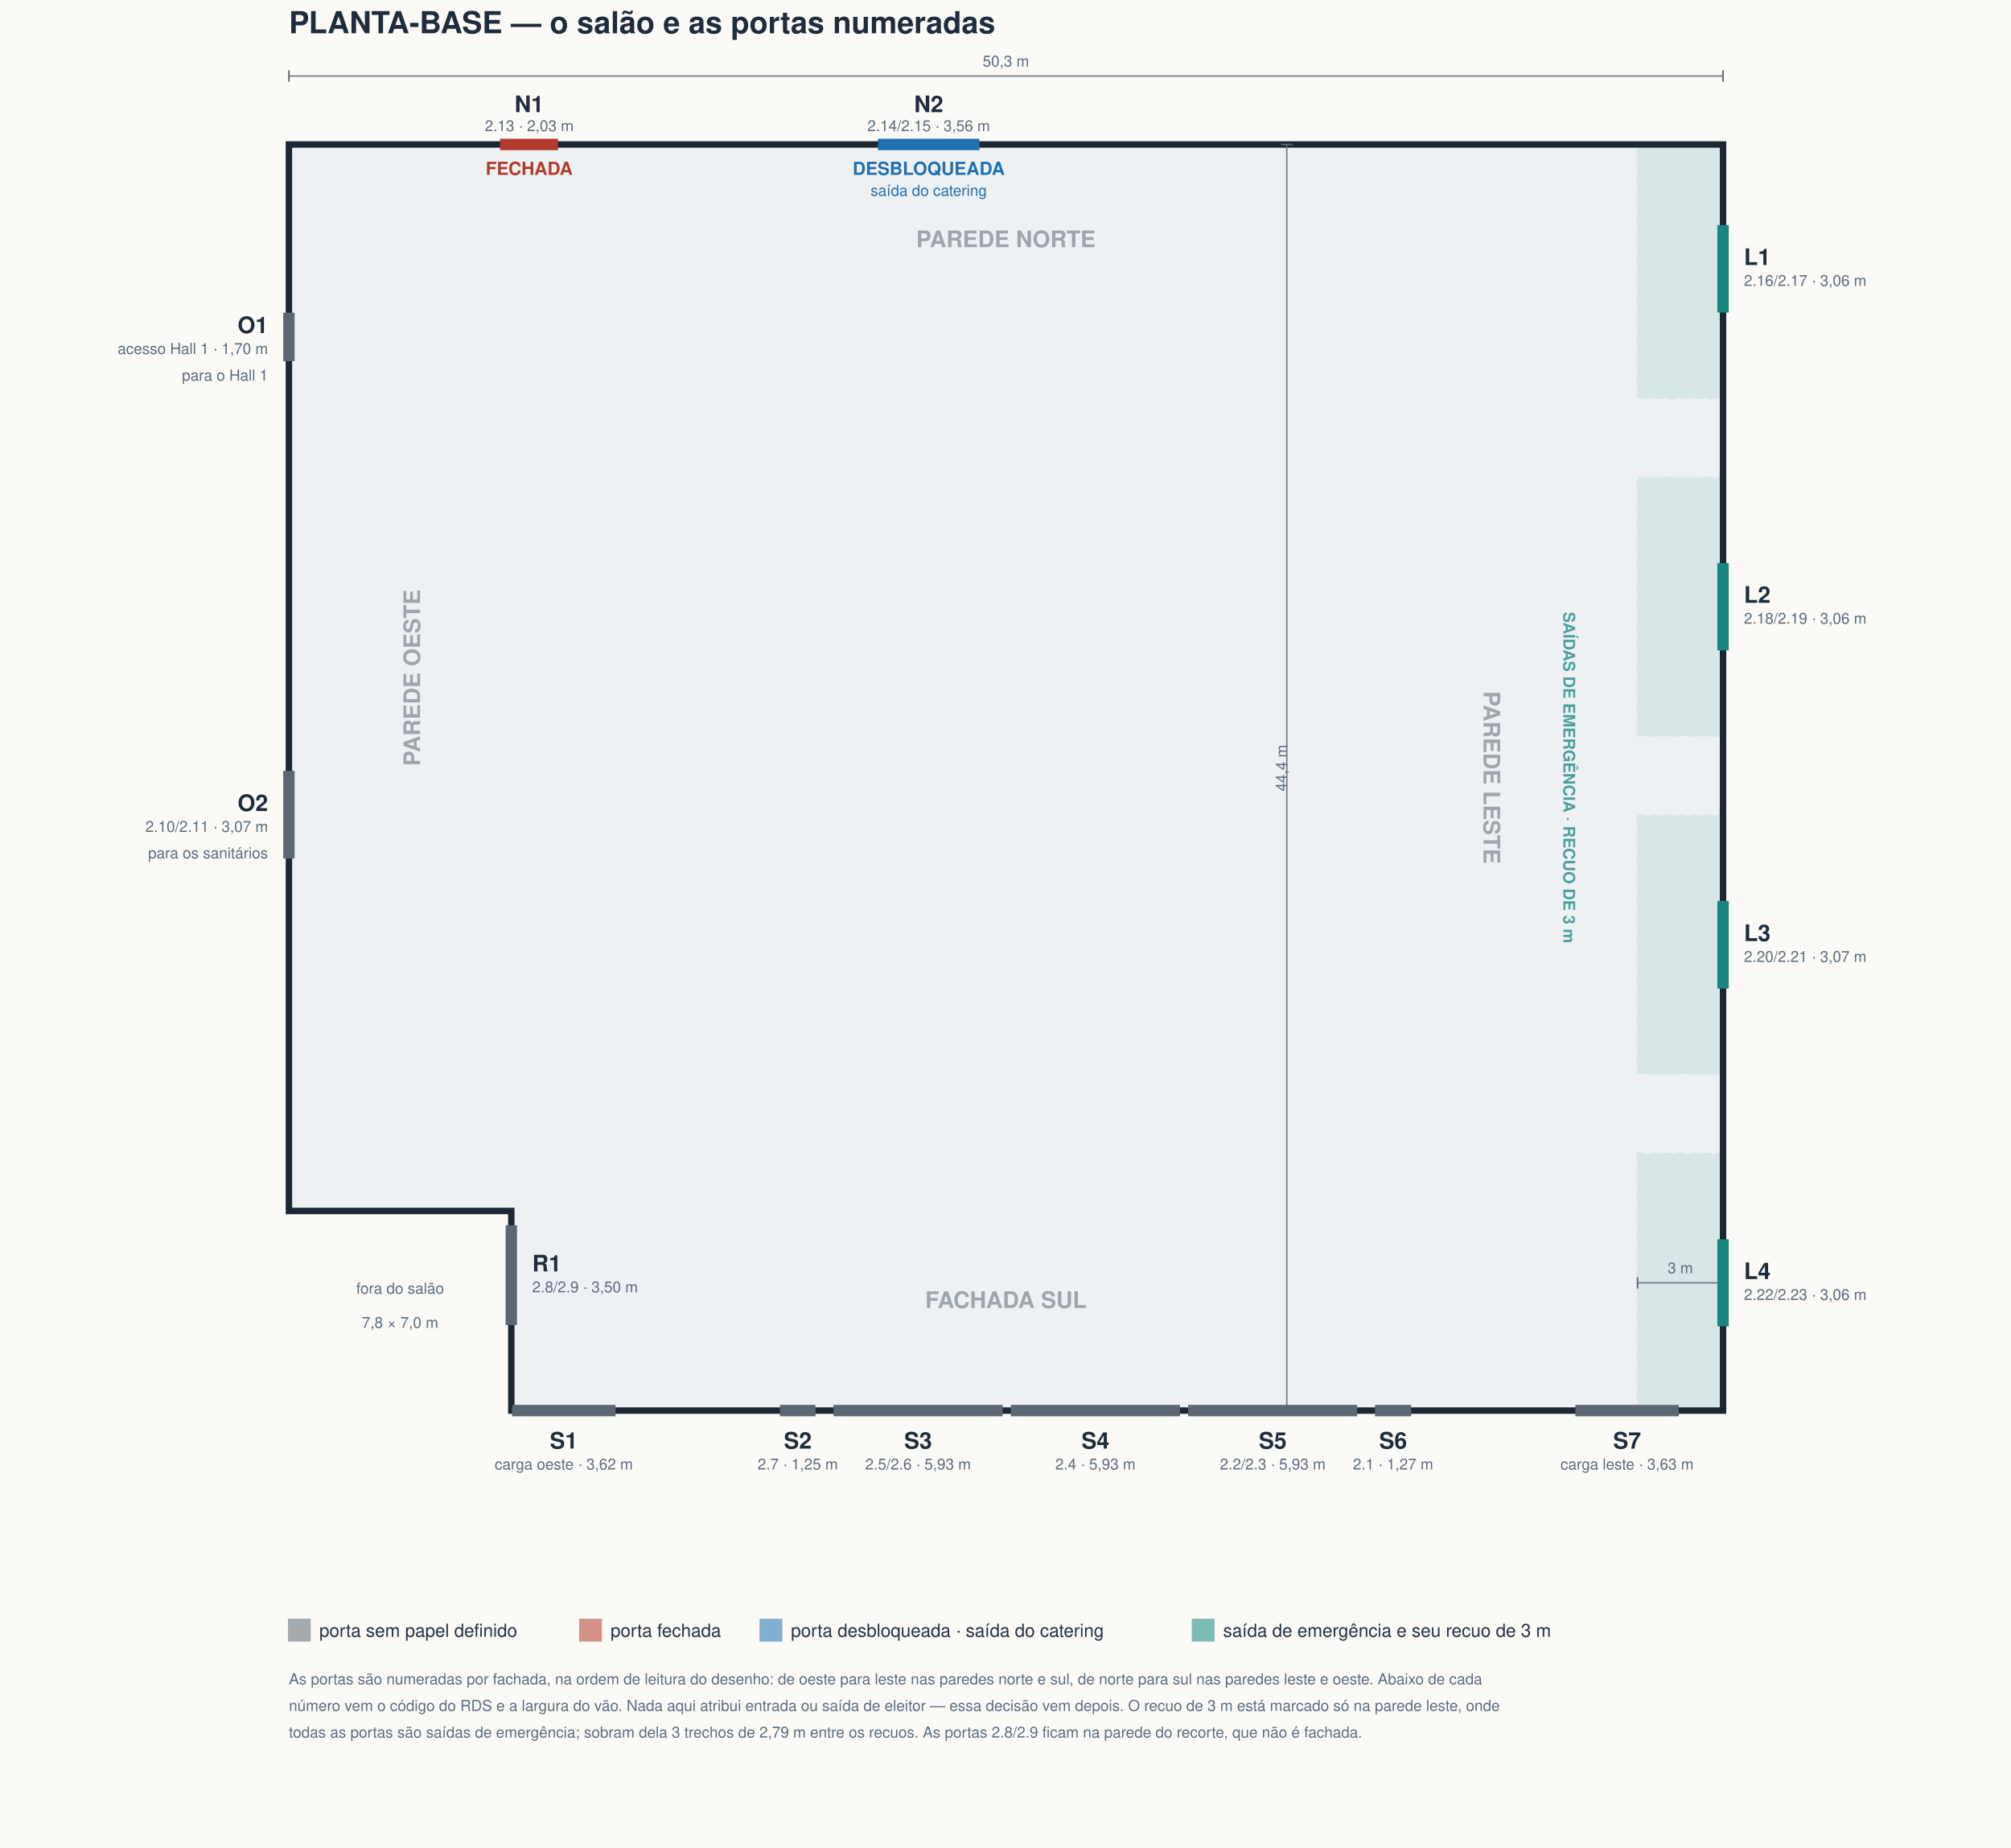
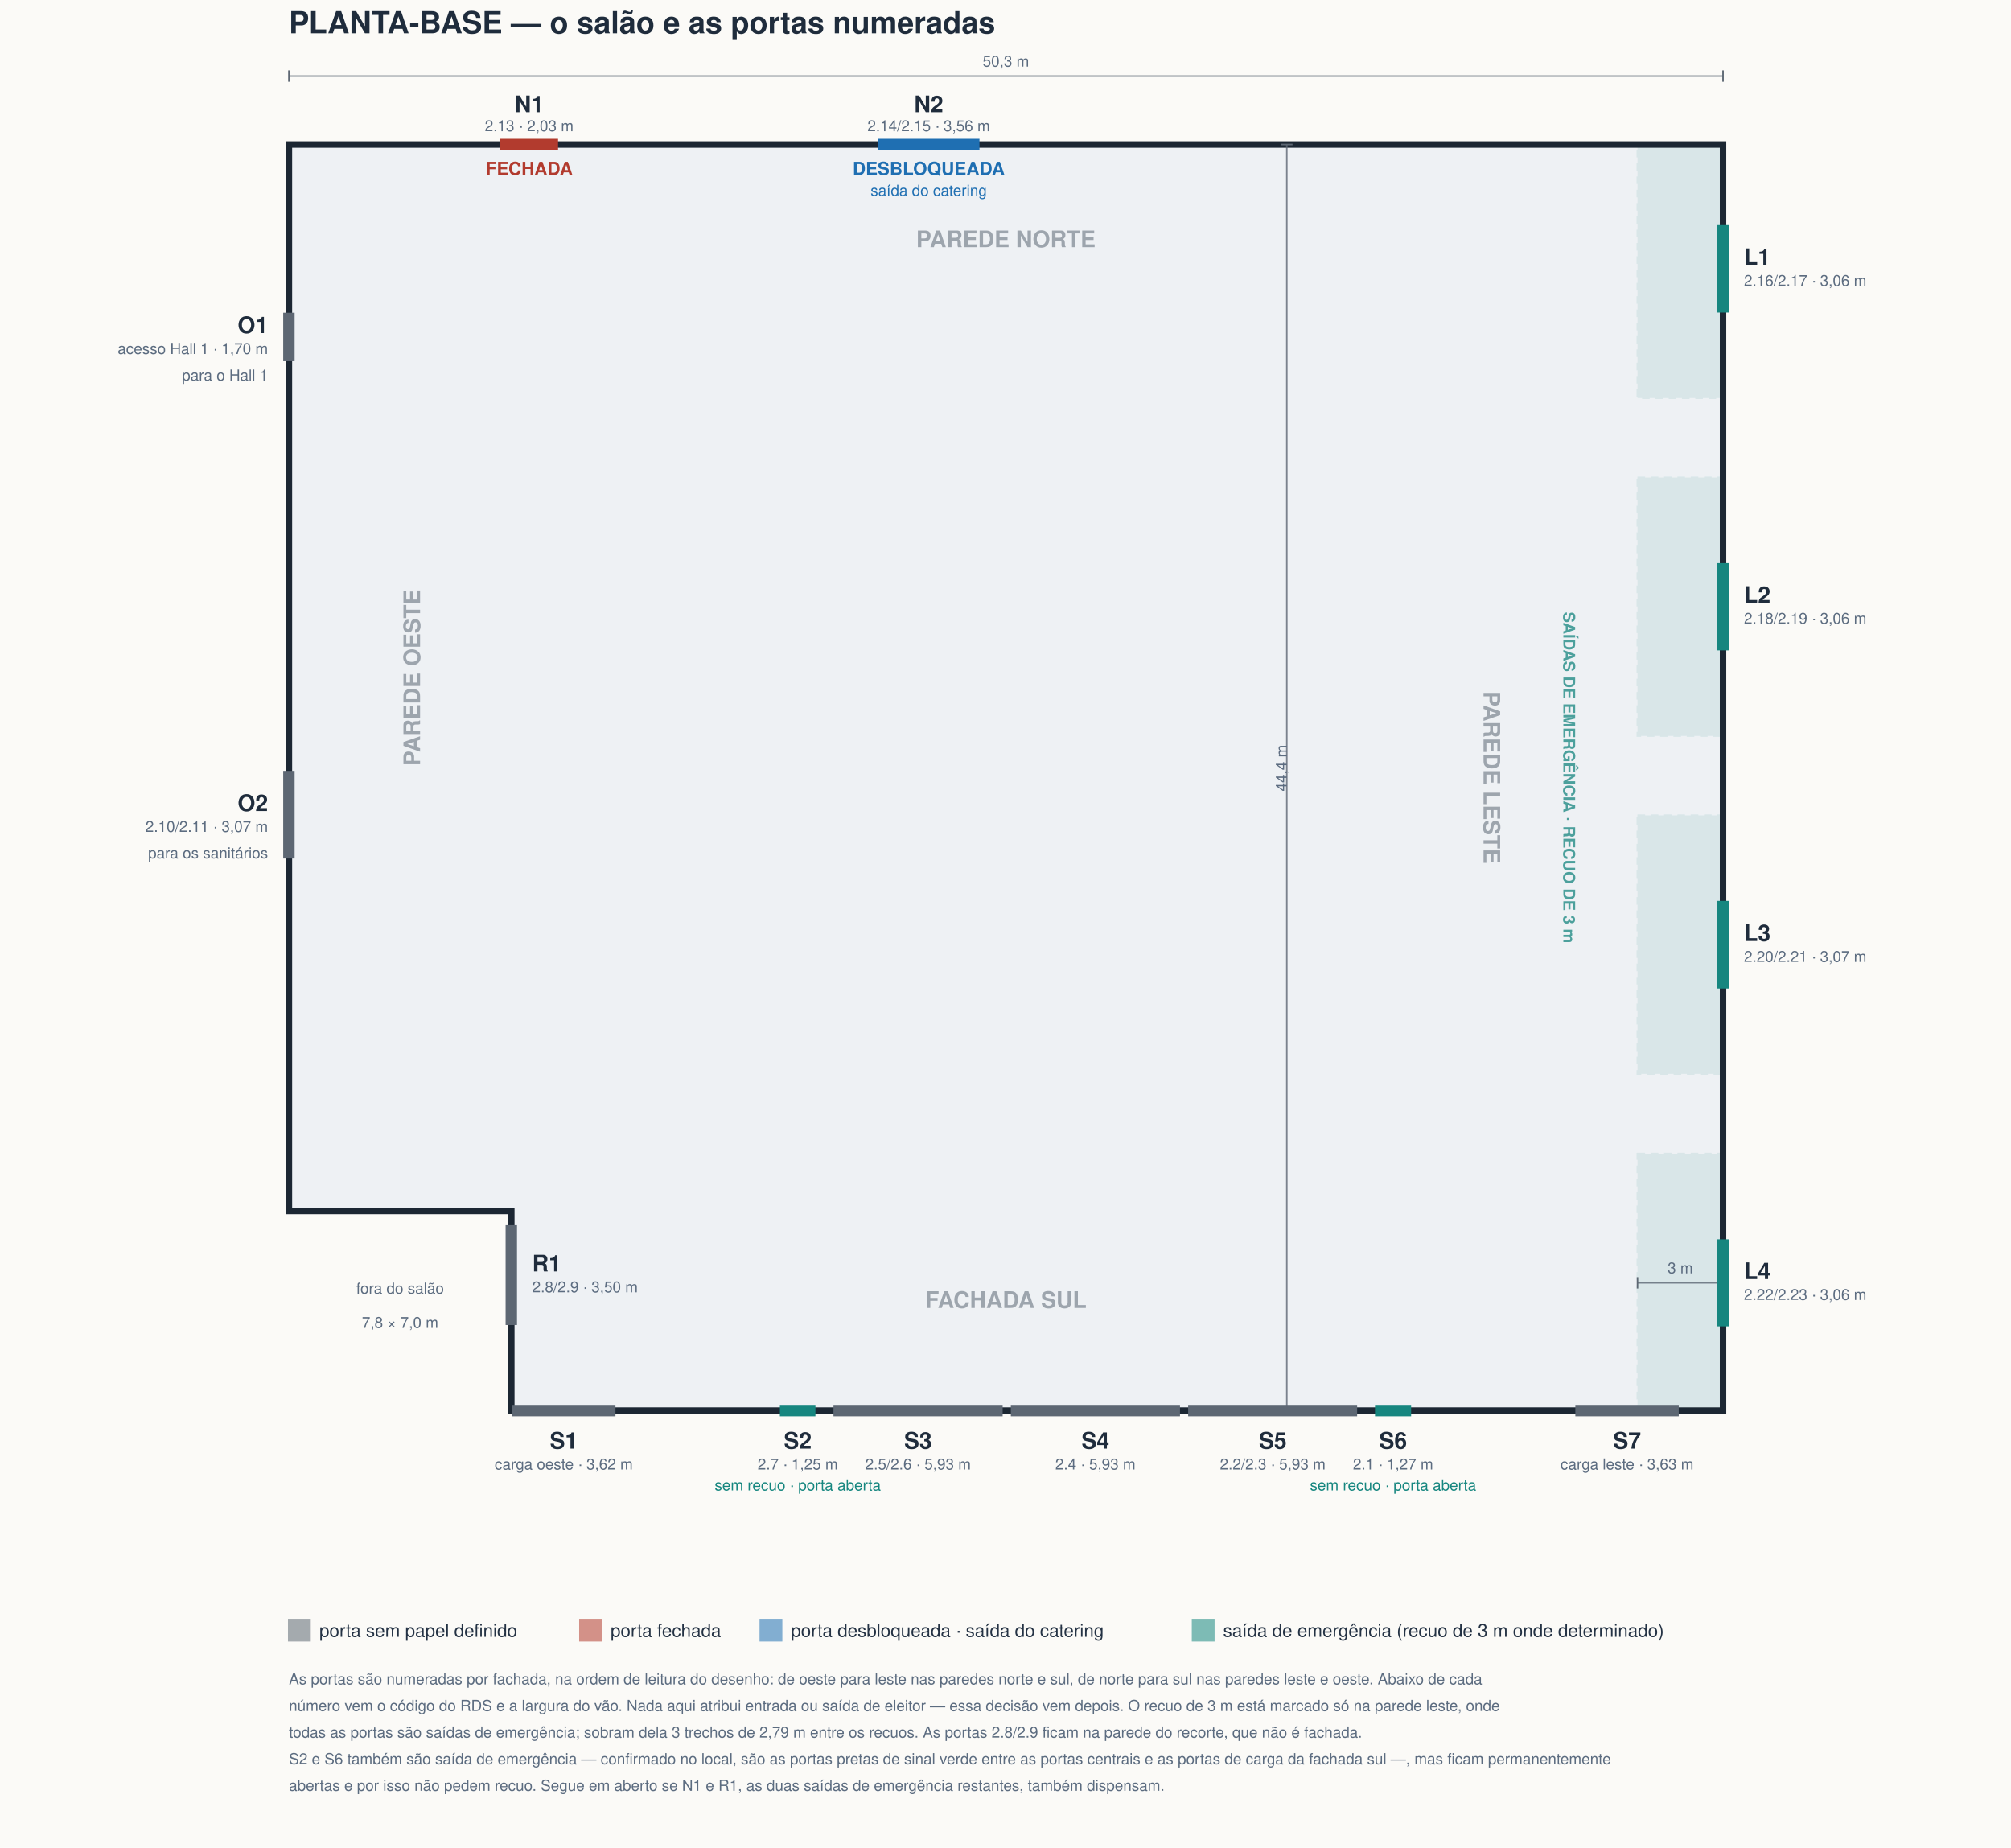
<svg xmlns="http://www.w3.org/2000/svg" viewBox="0 0 1058 972" width="1058" height="972" role="img" aria-label="Planta-base do Hall 2: o salão vazio, as portas numeradas por fachada e o recuo de 3 m da parede leste">
  <rect x="0" y="0" width="1058.5" height="972.0" fill="#fbfaf7" />
  <polygon points="269.0,742.0 906.5,742.0 906.5,76.0 152.0,76.0 152.0,637.0 269.0,637.0" fill="#eef1f4" />
  <rect x="861.5" y="76.0" width="45.0" height="133.4" fill="#16867f" opacity=".10" stroke="#16867f" stroke-width="1" stroke-dasharray="4 3" />
  <rect x="861.5" y="251.2" width="45.0" height="135.9" fill="#16867f" opacity=".10" stroke="#16867f" stroke-width="1" stroke-dasharray="4 3" />
  <rect x="861.5" y="428.9" width="45.0" height="136.0" fill="#16867f" opacity=".10" stroke="#16867f" stroke-width="1" stroke-dasharray="4 3" />
  <rect x="861.5" y="606.9" width="45.0" height="135.1" fill="#16867f" opacity=".10" stroke="#16867f" stroke-width="1" stroke-dasharray="4 3" />
  <path d="M861.5 674.8L906.5 674.8" stroke="#5d6773" stroke-width="0.8" opacity=".8" />
  <line x1="861.5" y1="671.8" x2="861.5" y2="677.8" stroke="#5d6773" stroke-width="0.8" />
  <line x1="906.5" y1="671.8" x2="906.5" y2="677.8" stroke="#5d6773" stroke-width="0.8" />
  <text x="884.0" y="669.8" font-family="ui-sans-serif,system-ui,'Segoe UI',Helvetica,Arial,sans-serif" font-size="8" fill="#5c6c80" text-anchor="middle">3 m</text>
  <polygon points="269.0,742.0 906.5,742.0 906.5,76.0 152.0,76.0 152.0,637.0 269.0,637.0" fill="none" stroke="#1c2733" stroke-width="3.4" />
  <line x1="263.1" y1="76.0" x2="293.6" y2="76.0" stroke="#b23b2e" stroke-width="6.0" stroke-linecap="butt" />
  <text x="278.4" y="59.0" font-family="ui-sans-serif,system-ui,'Segoe UI',Helvetica,Arial,sans-serif" font-size="12" font-weight="700" fill="#1f2c3c" text-anchor="middle">N1</text>
  <text x="278.4" y="69.0" font-family="ui-sans-serif,system-ui,'Segoe UI',Helvetica,Arial,sans-serif" font-size="8" fill="#5c6c80" text-anchor="middle">2.13 · 2,03 m</text>
  <line x1="461.9" y1="76.0" x2="515.3" y2="76.0" stroke="#1f6fb2" stroke-width="6.0" stroke-linecap="butt" />
  <text x="488.6" y="59.0" font-family="ui-sans-serif,system-ui,'Segoe UI',Helvetica,Arial,sans-serif" font-size="12" font-weight="700" fill="#1f2c3c" text-anchor="middle">N2</text>
  <text x="488.6" y="69.0" font-family="ui-sans-serif,system-ui,'Segoe UI',Helvetica,Arial,sans-serif" font-size="8" fill="#5c6c80" text-anchor="middle">2.14/2.15 · 3,56 m</text>
  <line x1="906.5" y1="164.4" x2="906.5" y2="118.4" stroke="#16867f" stroke-width="6.0" stroke-linecap="butt" />
  <text x="917.5" y="139.4" font-family="ui-sans-serif,system-ui,'Segoe UI',Helvetica,Arial,sans-serif" font-size="12" font-weight="700" fill="#1f2c3c" text-anchor="start">L1</text>
  <text x="917.5" y="150.4" font-family="ui-sans-serif,system-ui,'Segoe UI',Helvetica,Arial,sans-serif" font-size="8" fill="#5c6c80" text-anchor="start">2.16/2.17 · 3,06 m</text>
  <line x1="906.5" y1="342.1" x2="906.5" y2="296.2" stroke="#16867f" stroke-width="6.0" stroke-linecap="butt" />
  <text x="917.5" y="317.1" font-family="ui-sans-serif,system-ui,'Segoe UI',Helvetica,Arial,sans-serif" font-size="12" font-weight="700" fill="#1f2c3c" text-anchor="start">L2</text>
  <text x="917.5" y="328.1" font-family="ui-sans-serif,system-ui,'Segoe UI',Helvetica,Arial,sans-serif" font-size="8" fill="#5c6c80" text-anchor="start">2.18/2.19 · 3,06 m</text>
  <line x1="906.5" y1="520.0" x2="906.5" y2="473.9" stroke="#16867f" stroke-width="6.0" stroke-linecap="butt" />
  <text x="917.5" y="495.0" font-family="ui-sans-serif,system-ui,'Segoe UI',Helvetica,Arial,sans-serif" font-size="12" font-weight="700" fill="#1f2c3c" text-anchor="start">L3</text>
  <text x="917.5" y="506.0" font-family="ui-sans-serif,system-ui,'Segoe UI',Helvetica,Arial,sans-serif" font-size="8" fill="#5c6c80" text-anchor="start">2.20/2.21 · 3,07 m</text>
  <line x1="906.5" y1="697.7" x2="906.5" y2="651.9" stroke="#16867f" stroke-width="6.0" stroke-linecap="butt" />
  <text x="917.5" y="672.8" font-family="ui-sans-serif,system-ui,'Segoe UI',Helvetica,Arial,sans-serif" font-size="12" font-weight="700" fill="#1f2c3c" text-anchor="start">L4</text>
  <text x="917.5" y="683.8" font-family="ui-sans-serif,system-ui,'Segoe UI',Helvetica,Arial,sans-serif" font-size="8" fill="#5c6c80" text-anchor="start">2.22/2.23 · 3,06 m</text>
  <line x1="269.4" y1="742.0" x2="323.8" y2="742.0" stroke="#5d6773" stroke-width="6.0" stroke-linecap="butt" />
  <text x="296.6" y="762.0" font-family="ui-sans-serif,system-ui,'Segoe UI',Helvetica,Arial,sans-serif" font-size="12" font-weight="700" fill="#1f2c3c" text-anchor="middle">S1</text>
  <text x="296.6" y="773.0" font-family="ui-sans-serif,system-ui,'Segoe UI',Helvetica,Arial,sans-serif" font-size="8" fill="#5c6c80" text-anchor="middle">carga oeste · 3,62 m</text>
-   <line x1="410.3" y1="742.0" x2="429.0" y2="742.0" stroke="#5d6773" stroke-width="6.0" stroke-linecap="butt" />
+   <line x1="410.3" y1="742.0" x2="429.0" y2="742.0" stroke="#16867f" stroke-width="6.0" stroke-linecap="butt" />
  <text x="419.7" y="762.0" font-family="ui-sans-serif,system-ui,'Segoe UI',Helvetica,Arial,sans-serif" font-size="12" font-weight="700" fill="#1f2c3c" text-anchor="middle">S2</text>
  <text x="419.7" y="773.0" font-family="ui-sans-serif,system-ui,'Segoe UI',Helvetica,Arial,sans-serif" font-size="8" fill="#5c6c80" text-anchor="middle">2.7 · 1,25 m</text>
  <line x1="438.5" y1="742.0" x2="527.5" y2="742.0" stroke="#5d6773" stroke-width="6.0" stroke-linecap="butt" />
  <text x="483.0" y="762.0" font-family="ui-sans-serif,system-ui,'Segoe UI',Helvetica,Arial,sans-serif" font-size="12" font-weight="700" fill="#1f2c3c" text-anchor="middle">S3</text>
  <text x="483.0" y="773.0" font-family="ui-sans-serif,system-ui,'Segoe UI',Helvetica,Arial,sans-serif" font-size="8" fill="#5c6c80" text-anchor="middle">2.5/2.6 · 5,93 m</text>
  <line x1="531.8" y1="742.0" x2="620.8" y2="742.0" stroke="#5d6773" stroke-width="6.0" stroke-linecap="butt" />
  <text x="576.3" y="762.0" font-family="ui-sans-serif,system-ui,'Segoe UI',Helvetica,Arial,sans-serif" font-size="12" font-weight="700" fill="#1f2c3c" text-anchor="middle">S4</text>
  <text x="576.3" y="773.0" font-family="ui-sans-serif,system-ui,'Segoe UI',Helvetica,Arial,sans-serif" font-size="8" fill="#5c6c80" text-anchor="middle">2.4 · 5,93 m</text>
  <line x1="625.1" y1="742.0" x2="714.0" y2="742.0" stroke="#5d6773" stroke-width="6.0" stroke-linecap="butt" />
  <text x="669.6" y="762.0" font-family="ui-sans-serif,system-ui,'Segoe UI',Helvetica,Arial,sans-serif" font-size="12" font-weight="700" fill="#1f2c3c" text-anchor="middle">S5</text>
  <text x="669.6" y="773.0" font-family="ui-sans-serif,system-ui,'Segoe UI',Helvetica,Arial,sans-serif" font-size="8" fill="#5c6c80" text-anchor="middle">2.2/2.3 · 5,93 m</text>
-   <line x1="723.4" y1="742.0" x2="742.4" y2="742.0" stroke="#5d6773" stroke-width="6.0" stroke-linecap="butt" />
+   <line x1="723.4" y1="742.0" x2="742.4" y2="742.0" stroke="#16867f" stroke-width="6.0" stroke-linecap="butt" />
  <text x="732.9" y="762.0" font-family="ui-sans-serif,system-ui,'Segoe UI',Helvetica,Arial,sans-serif" font-size="12" font-weight="700" fill="#1f2c3c" text-anchor="middle">S6</text>
  <text x="732.9" y="773.0" font-family="ui-sans-serif,system-ui,'Segoe UI',Helvetica,Arial,sans-serif" font-size="8" fill="#5c6c80" text-anchor="middle">2.1 · 1,27 m</text>
  <line x1="828.8" y1="742.0" x2="883.2" y2="742.0" stroke="#5d6773" stroke-width="6.0" stroke-linecap="butt" />
  <text x="856.0" y="762.0" font-family="ui-sans-serif,system-ui,'Segoe UI',Helvetica,Arial,sans-serif" font-size="12" font-weight="700" fill="#1f2c3c" text-anchor="middle">S7</text>
  <text x="856.0" y="773.0" font-family="ui-sans-serif,system-ui,'Segoe UI',Helvetica,Arial,sans-serif" font-size="8" fill="#5c6c80" text-anchor="middle">carga leste · 3,63 m</text>
  <line x1="152.0" y1="190.0" x2="152.0" y2="164.5" stroke="#5d6773" stroke-width="6.0" stroke-linecap="butt" />
  <text x="141.0" y="175.2" font-family="ui-sans-serif,system-ui,'Segoe UI',Helvetica,Arial,sans-serif" font-size="12" font-weight="700" fill="#1f2c3c" text-anchor="end">O1</text>
  <text x="141.0" y="186.2" font-family="ui-sans-serif,system-ui,'Segoe UI',Helvetica,Arial,sans-serif" font-size="8" fill="#5c6c80" text-anchor="end">acesso Hall 1 · 1,70 m</text>
  <line x1="152.0" y1="451.6" x2="152.0" y2="405.5" stroke="#5d6773" stroke-width="6.0" stroke-linecap="butt" />
  <text x="141.0" y="426.6" font-family="ui-sans-serif,system-ui,'Segoe UI',Helvetica,Arial,sans-serif" font-size="12" font-weight="700" fill="#1f2c3c" text-anchor="end">O2</text>
  <text x="141.0" y="437.6" font-family="ui-sans-serif,system-ui,'Segoe UI',Helvetica,Arial,sans-serif" font-size="8" fill="#5c6c80" text-anchor="end">2.10/2.11 · 3,07 m</text>
  <line x1="269.0" y1="697.0" x2="269.0" y2="644.5" stroke="#5d6773" stroke-width="6.0" stroke-linecap="butt" />
  <text x="280.0" y="668.8" font-family="ui-sans-serif,system-ui,'Segoe UI',Helvetica,Arial,sans-serif" font-size="12" font-weight="700" fill="#1f2c3c" text-anchor="start">R1</text>
  <text x="280.0" y="679.8" font-family="ui-sans-serif,system-ui,'Segoe UI',Helvetica,Arial,sans-serif" font-size="8" fill="#5c6c80" text-anchor="start">2.8/2.9 · 3,50 m</text>
  <text x="278.4" y="92.0" font-family="ui-sans-serif,system-ui,'Segoe UI',Helvetica,Arial,sans-serif" font-size="9.5" font-weight="700" fill="#b23b2e" text-anchor="middle">FECHADA</text>
  <text x="488.6" y="92.0" font-family="ui-sans-serif,system-ui,'Segoe UI',Helvetica,Arial,sans-serif" font-size="9.5" font-weight="700" fill="#1f6fb2" text-anchor="middle">DESBLOQUEADA</text>
  <text x="488.6" y="103.0" font-family="ui-sans-serif,system-ui,'Segoe UI',Helvetica,Arial,sans-serif" font-size="8" fill="#1f6fb2" text-anchor="middle">saída do catering</text>
  <text x="822.5" y="409.0" font-family="ui-sans-serif,system-ui,'Segoe UI',Helvetica,Arial,sans-serif" font-size="8.5" font-weight="700" fill="#16867f" opacity=".75" text-anchor="middle" transform="rotate(90 822.5 409.0)">SAÍDAS DE EMERGÊNCIA · RECUO DE 3 m</text>
+   <text x="419.7" y="784.0" font-family="ui-sans-serif,system-ui,'Segoe UI',Helvetica,Arial,sans-serif" font-size="8" fill="#16867f" text-anchor="middle">sem recuo · porta aberta</text>
+   <text x="732.9" y="784.0" font-family="ui-sans-serif,system-ui,'Segoe UI',Helvetica,Arial,sans-serif" font-size="8" fill="#16867f" text-anchor="middle">sem recuo · porta aberta</text>
  <text x="141.0" y="200.2" font-family="ui-sans-serif,system-ui,'Segoe UI',Helvetica,Arial,sans-serif" font-size="8" fill="#5c6c80" text-anchor="end">para o Hall 1</text>
  <text x="141.0" y="451.5" font-family="ui-sans-serif,system-ui,'Segoe UI',Helvetica,Arial,sans-serif" font-size="8" fill="#5c6c80" text-anchor="end">para os sanitários</text>
  <text x="529.2" y="130.0" font-family="ui-sans-serif,system-ui,'Segoe UI',Helvetica,Arial,sans-serif" font-size="12" font-weight="700" fill="#243244" opacity=".4" text-anchor="middle">PAREDE NORTE</text>
  <text x="529.2" y="688.0" font-family="ui-sans-serif,system-ui,'Segoe UI',Helvetica,Arial,sans-serif" font-size="12" font-weight="700" fill="#243244" opacity=".4" text-anchor="middle">FACHADA SUL</text>
  <text x="221.0" y="356.5" font-family="ui-sans-serif,system-ui,'Segoe UI',Helvetica,Arial,sans-serif" font-size="12" font-weight="700" fill="#243244" opacity=".4" text-anchor="middle" transform="rotate(-90 221.0 356.5)">PAREDE OESTE</text>
  <text x="780.5" y="409.0" font-family="ui-sans-serif,system-ui,'Segoe UI',Helvetica,Arial,sans-serif" font-size="12" font-weight="700" fill="#243244" opacity=".4" text-anchor="middle" transform="rotate(90 780.5 409.0)">PAREDE LESTE</text>
  <text x="210.5" y="680.5" font-family="ui-sans-serif,system-ui,'Segoe UI',Helvetica,Arial,sans-serif" font-size="8" fill="#5c6c80" text-anchor="middle">fora do salão</text>
  <text x="210.5" y="698.5" font-family="ui-sans-serif,system-ui,'Segoe UI',Helvetica,Arial,sans-serif" font-size="8" fill="#5c6c80" text-anchor="middle">7,8 × 7,0 m</text>
  <path d="M152.0 40.0L906.5 40.0" stroke="#5d6773" stroke-width="0.8" opacity=".8" />
  <line x1="152.0" y1="37.0" x2="152.0" y2="43.0" stroke="#5d6773" stroke-width="0.8" />
  <line x1="906.5" y1="37.0" x2="906.5" y2="43.0" stroke="#5d6773" stroke-width="0.8" />
  <text x="529.2" y="35.0" font-family="ui-sans-serif,system-ui,'Segoe UI',Helvetica,Arial,sans-serif" font-size="8" fill="#5c6c80" text-anchor="middle">50,3 m</text>
  <path d="M677.0 742.0L677.0 76.0" stroke="#5d6773" stroke-width="0.8" opacity=".8" />
  <line x1="674.0" y1="742.0" x2="680.0" y2="742.0" stroke="#5d6773" stroke-width="0.8" />
  <line x1="674.0" y1="76.0" x2="680.0" y2="76.0" stroke="#5d6773" stroke-width="0.8" />
  <text x="677.0" y="404.0" font-family="ui-sans-serif,system-ui,'Segoe UI',Helvetica,Arial,sans-serif" font-size="8" fill="#5c6c80" text-anchor="middle" transform="rotate(-90 677.0 404.0)">44,4 m</text>
  <text x="152.0" y="17.5" font-family="ui-sans-serif,system-ui,'Segoe UI',Helvetica,Arial,sans-serif" font-size="16" font-weight="700" fill="#1f2c3c" text-anchor="start">PLANTA-BASE — o salão e as portas numeradas</text>
  <rect x="152" y="852.0" width="11" height="11" fill="#5d6773" opacity=".55" stroke="#5d6773" />
  <text x="168" y="861.0" font-family="ui-sans-serif,system-ui,'Segoe UI',Helvetica,Arial,sans-serif" font-size="9.5" fill="#243244">porta sem papel definido</text>
  <rect x="305.2" y="852.0" width="11" height="11" fill="#b23b2e" opacity=".55" stroke="#b23b2e" />
  <text x="321.2" y="861.0" font-family="ui-sans-serif,system-ui,'Segoe UI',Helvetica,Arial,sans-serif" font-size="9.5" fill="#243244">porta fechada</text>
  <rect x="400.1" y="852.0" width="11" height="11" fill="#1f6fb2" opacity=".55" stroke="#1f6fb2" />
  <text x="416.1" y="861.0" font-family="ui-sans-serif,system-ui,'Segoe UI',Helvetica,Arial,sans-serif" font-size="9.5" fill="#243244">porta desbloqueada · saída do catering</text>
  <rect x="627.5" y="852.0" width="11" height="11" fill="#16867f" opacity=".55" stroke="#16867f" />
-   <text x="643.5" y="861.0" font-family="ui-sans-serif,system-ui,'Segoe UI',Helvetica,Arial,sans-serif" font-size="9.5" fill="#243244">saída de emergência e seu recuo de 3 m</text>
+   <text x="643.5" y="861.0" font-family="ui-sans-serif,system-ui,'Segoe UI',Helvetica,Arial,sans-serif" font-size="9.5" fill="#243244">saída de emergência (recuo de 3 m onde determinado)</text>
  <text x="152" y="886.0" font-family="ui-sans-serif,system-ui,'Segoe UI',Helvetica,Arial,sans-serif" font-size="8" fill="#5c6c80">As portas são numeradas por fachada, na ordem de leitura do desenho: de oeste para leste nas paredes norte e sul, de norte para sul nas paredes leste e oeste. Abaixo de cada</text>
  <text x="152" y="900.0" font-family="ui-sans-serif,system-ui,'Segoe UI',Helvetica,Arial,sans-serif" font-size="8" fill="#5c6c80">número vem o código do RDS e a largura do vão. Nada aqui atribui entrada ou saída de eleitor — essa decisão vem depois. O recuo de 3 m está marcado só na parede leste, onde</text>
  <text x="152" y="914.0" font-family="ui-sans-serif,system-ui,'Segoe UI',Helvetica,Arial,sans-serif" font-size="8" fill="#5c6c80">todas as portas são saídas de emergência; sobram dela 3 trechos de 2,79 m entre os recuos. As portas 2.8/2.9 ficam na parede do recorte, que não é fachada.</text>
+   <text x="152" y="928.0" font-family="ui-sans-serif,system-ui,'Segoe UI',Helvetica,Arial,sans-serif" font-size="8" fill="#5c6c80">S2 e S6 também são saída de emergência — confirmado no local, são as portas pretas de sinal verde entre as portas centrais e as portas de carga da fachada sul —, mas ficam permanentemente</text>
+   <text x="152" y="942.0" font-family="ui-sans-serif,system-ui,'Segoe UI',Helvetica,Arial,sans-serif" font-size="8" fill="#5c6c80">abertas e por isso não pedem recuo. Segue em aberto se N1 e R1, as duas saídas de emergência restantes, também dispensam.</text>
</svg>
